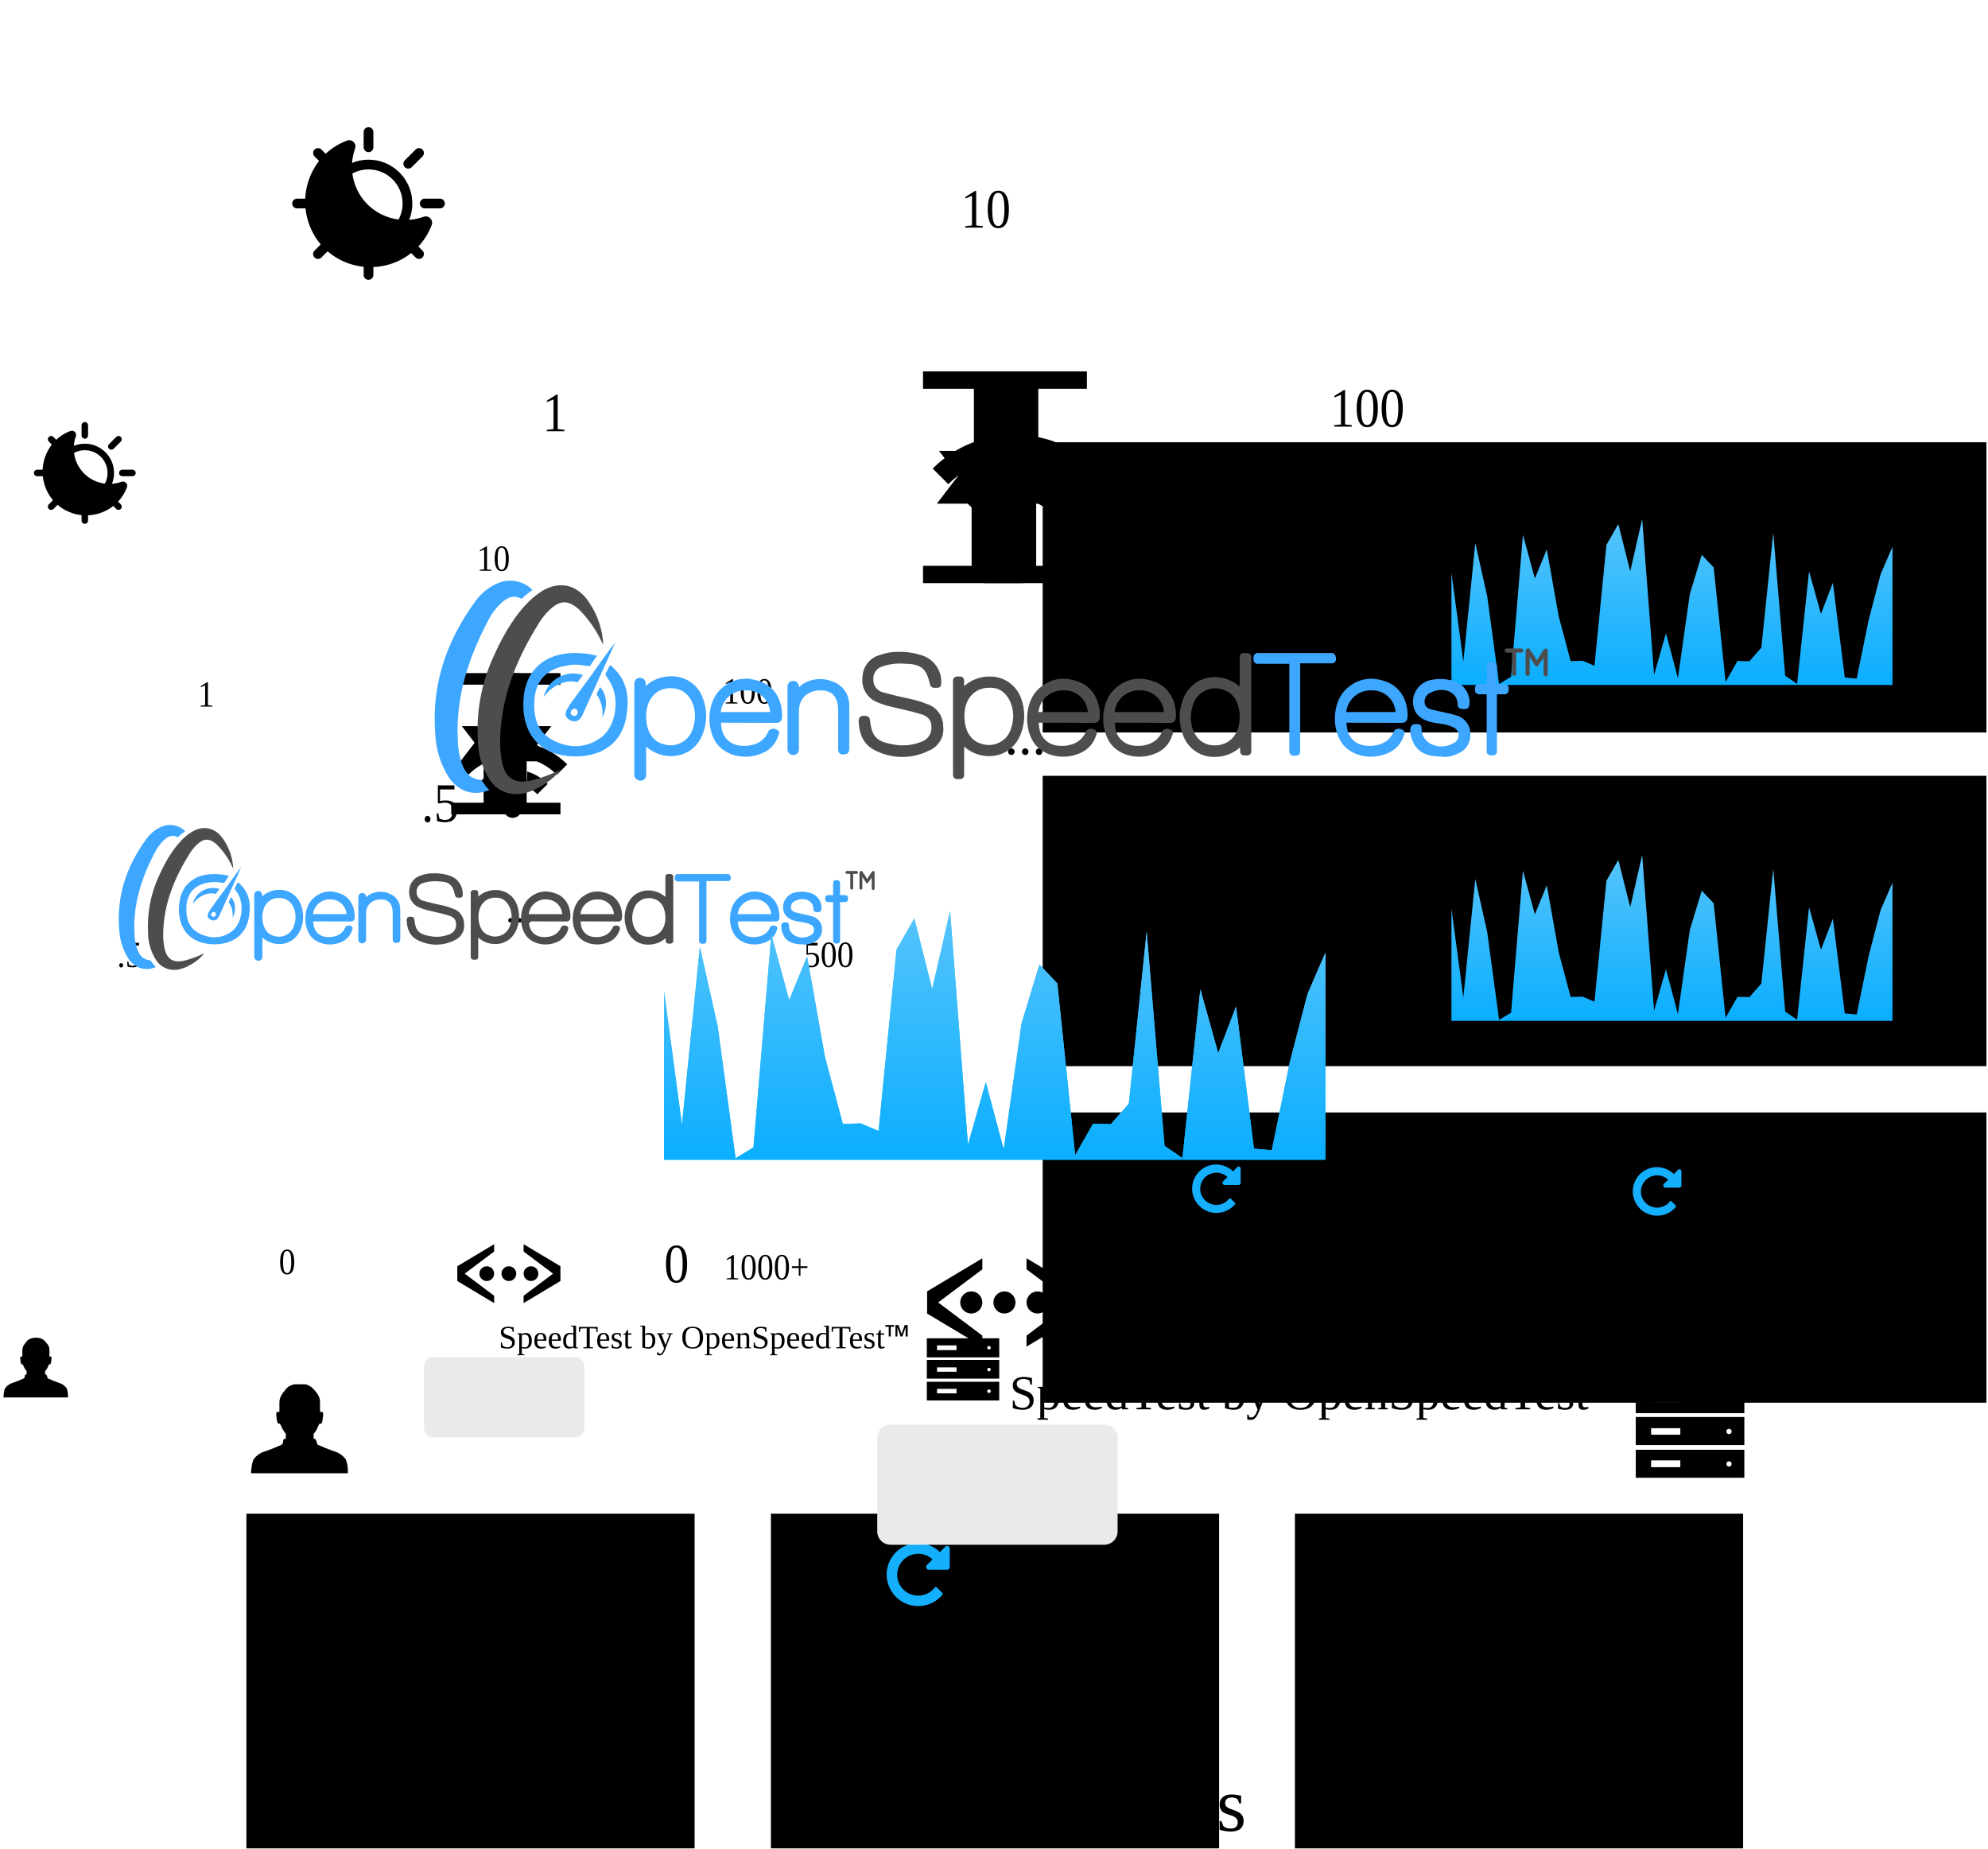
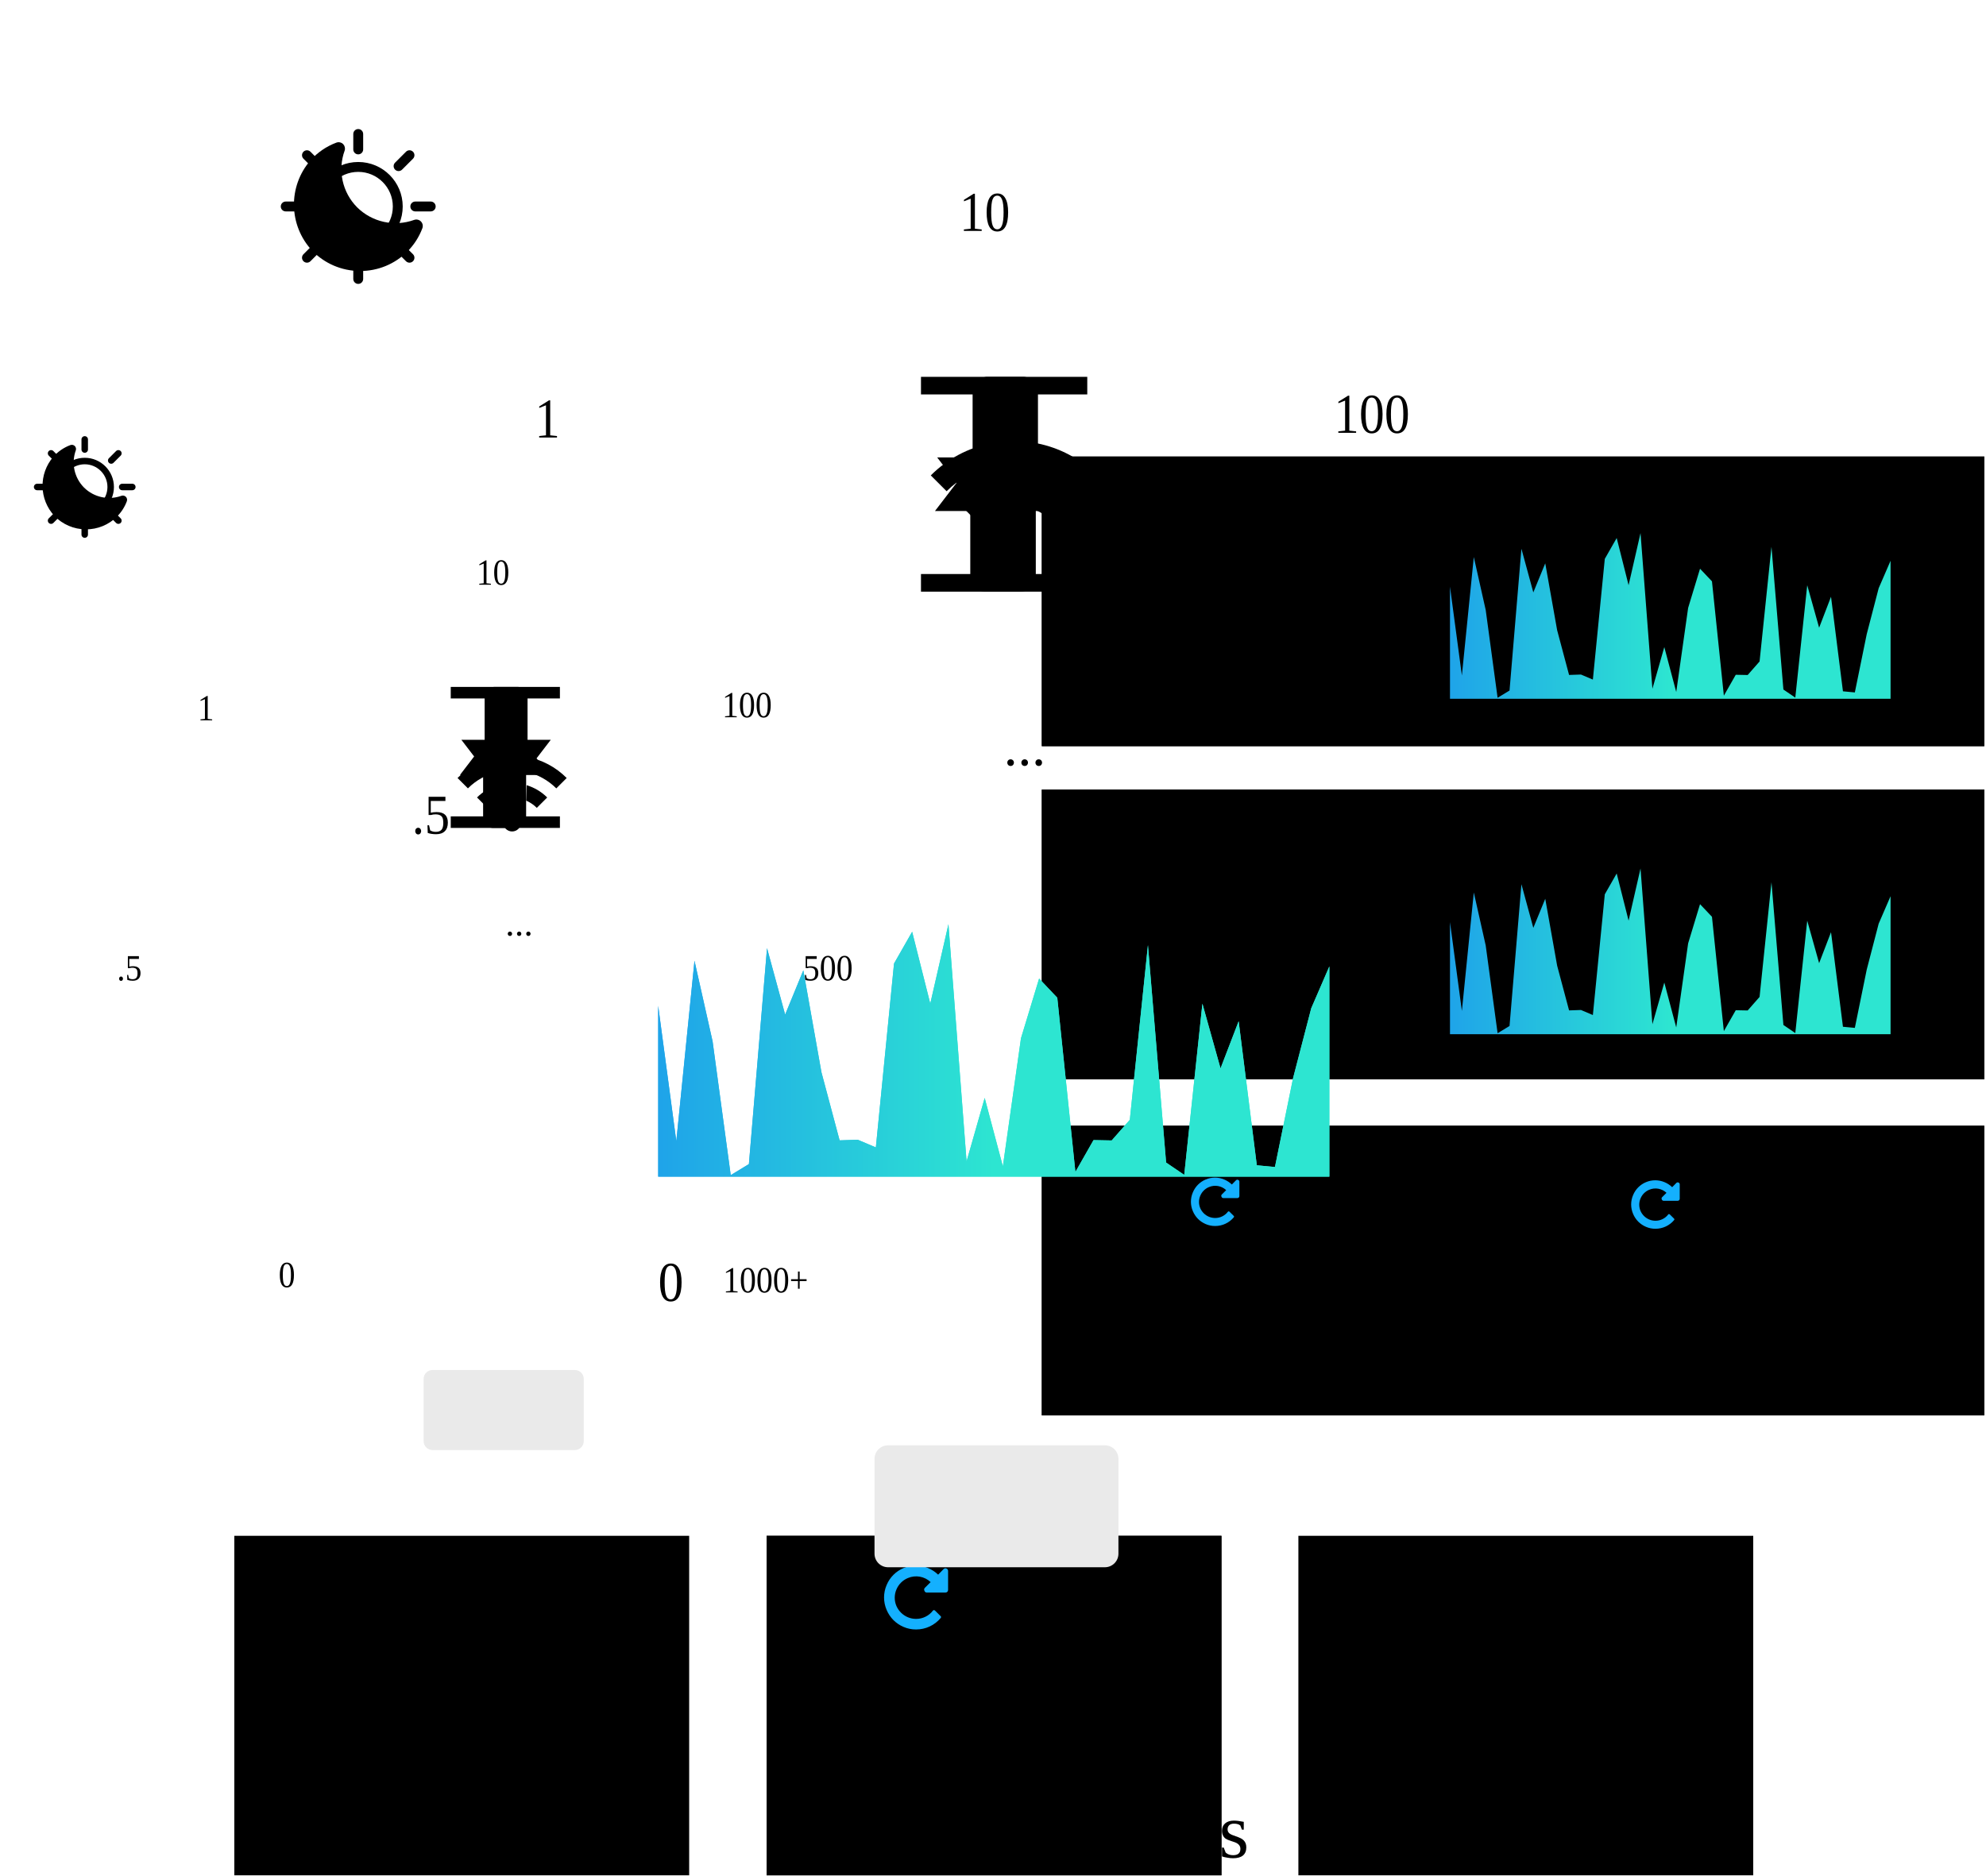
<svg xmlns="http://www.w3.org/2000/svg" xmlns:xlink="http://www.w3.org/1999/xlink" version="1.1" id="OpenSpeedtest" class="openSpeedtestApp">
-   <symbol id="logo" viewBox="0 0 262.79 50.38">
-     <a target="_blank" href="http://openspeedtest.com?ref=Self-Hosted-Intro&amp;run=5">
-       <g>
-         <path d="M39.77,15.17A27,27,0,0,0,34,6.71c-2.49-2.13-4.33-2.13-6.68,0a15.2,15.2,0,0,0-2.55,3.06c-5.4,8.59-9.17,17.68-9.31,28a22.39,22.39,0,0,0,.5,5.33C16.83,46.7,19,48,22.66,47.2a32.27,32.27,0,0,0,7-2.56c-1.78,2.63-6.47,5.4-9.38,5.68a7.44,7.44,0,0,1-7.46-3.62,17.59,17.59,0,0,1-2.62-9.16A41.31,41.31,0,0,1,13.42,19C15.55,14.1,18,9.41,21.66,5.51a18.35,18.35,0,0,1,3.91-3.2C29.33.18,33,.82,35.72,4.09a19.33,19.33,0,0,1,4,9.94Z" style="fill: #4d4d4d" />
-         <path d="M12.93,49.4C9.16,51,5.47,49.76,3.2,46.2A20.53,20.53,0,0,1,.21,37C-.92,25.11,2.56,14.6,9.45,5.08A12.69,12.69,0,0,1,15.06.53a7.51,7.51,0,0,1,7.31,1,5.17,5.17,0,0,1,.71.71A14.47,14.47,0,0,0,20.53,4.3c-2.21-1.28-3.84.14-4.76.92a14.34,14.34,0,0,0-3,3.91C8,18.08,4.9,27.52,5.47,37.89a17.58,17.58,0,0,0,1,5.4c.71,1.85,1.71,3.48,4.48,3.77C11.15,47.06,12,48.69,12.93,49.4Z" style="fill: #3da6ff" />
-         <path d="M109.31,16.8a16.31,16.31,0,0,1,6,.92A6.55,6.55,0,0,1,119.61,24c0,.78-.15,1.28-1,1.28s-1.42.14-1.7-.92c-.86-3.77-2.13-4.69-6-4.76a12.92,12.92,0,0,0-5,.57,3,3,0,0,0-2.34,3.19A3,3,0,0,0,106,26.39c2.48.71,4.9,1.21,7.39,1.77a22,22,0,0,1,2.77.93,5.47,5.47,0,0,1,3.9,5.25,5.44,5.44,0,0,1-3.34,5.76,14,14,0,0,1-12.35.14c-3-1.28-4.12-3.84-4.27-7,0-.93.36-1.35,1.28-1.35s1.35.28,1.42,1.21c.43,3.76,1.64,4.9,5.4,5.54a11.78,11.78,0,0,0,6.61-.57,3.45,3.45,0,0,0,2.48-3.48c0-1.64-.78-2.63-2.63-3.13-2.34-.71-4.83-1.21-7.17-1.77a22.21,22.21,0,0,1-3-1,5.61,5.61,0,0,1-3.48-6,5.55,5.55,0,0,1,4.26-5.19A11.35,11.35,0,0,1,109.31,16.8Z" style="fill: #4d4d4d" />
-         <path d="M237.65,41.52c-3.84,0-6-1.35-6.89-4.05a5.87,5.87,0,0,1-.43-2.2c0-.86.36-1.42,1.28-1.42S233,33.92,233,35c0,3.55,4.41,5.26,7.53,3.34a2,2,0,0,0,1.21-1.92,2,2,0,0,0-1.35-1.84c-1.49-.79-3.2-.79-4.9-1.14-3.2-.71-4.76-2.56-4.48-5.61a5.37,5.37,0,0,1,4.69-4.48,10.83,10.83,0,0,1,4.76.29,5.24,5.24,0,0,1,3.84,5.54c-.08.78-.43,1.13-1.14,1.13s-1.63-.07-1.63-.92c.07-3.34-3.56-4.4-6.33-3a2.31,2.31,0,0,0-1.49,2.34c.07,1.14.93,1.49,1.78,1.71,1.85.49,3.83.78,5.68,1.35a4.49,4.49,0,0,1,3.34,4.54,4.62,4.62,0,0,1-3.13,4.55A6,6,0,0,1,237.65,41.52Z" style="fill: #3da6ff" />
-         <path d="M35,22.27,33.74,24c-2.35-.78-5.83.43-8,3.48A7.15,7.15,0,0,1,35,22.27Z" style="fill: #3da6ff" />
-         <path d="M39.56,32.35a7.75,7.75,0,0,0-1.35-5.54l.85-1.7C40.7,26.89,40.91,29.73,39.56,32.35Z" style="fill: #3da6ff" />
-         <path d="M262.79,17.65h0V16.8c0-.36,0-.71-.35-.78s-.57.28-.78.5c-.43.71-.93,1.42-1.42,2.27-.57-.85-1-1.64-1.5-2.27-.14-.29-.35-.71-.78-.5s-.42.42-.42.78V22a.53.53,0,0,0,.49.5h0a.53.53,0,0,0,.5-.5v-4l1.35,2.13c.14.14.43.28.57,0l1.35-1.85v3.84a.53.53,0,0,0,.5.49h0a.53.53,0,0,0,.49-.49V17.72h0Z" style="fill: #4d4d4d" />
-         <path d="M256.54,16h-3.41a.53.53,0,0,0-.49.49h0a.53.53,0,0,0,.49.5h1.21v5a.54.54,0,0,0,.5.5h0a.54.54,0,0,0,.5-.5v-5h1.2a.53.53,0,0,0,.5-.5h0A.59.59,0,0,0,256.54,16Z" style="fill: #4d4d4d" />
-         <path d="M252.64,24.4h-1.85V20.14a1,1,0,0,0-.92-.93h-.57a1,1,0,0,0-.93.93V24.4h-1.84a.94.94,0,0,0-.92.92v.57a.93.93,0,0,0,.92.92h1.84v13.5a.94.94,0,0,0,.93.92h.57a.94.94,0,0,0,.92-.92V26.81h1.85a.94.94,0,0,0,.92-.92v-.57A.94.94,0,0,0,252.64,24.4Z" style="fill: #3da6ff" />
-         <path d="M212.72,18a1,1,0,0,0-.92-.93H194.25a1,1,0,0,0-.92.93v.71a.94.94,0,0,0,.92.92h7.53V40.38a.94.94,0,0,0,.93.92h.71a.94.94,0,0,0,.92-.92V19.5h7.53a.94.94,0,0,0,.92-.92V18Z" style="fill: #3da6ff" />
-         <path d="M190.06,39.31v0Z" style="fill: #7c7c7c" />
-         <path d="M190.06,18v7c-4.4-3.84-11.43-2.77-13.49,3.34a11.48,11.48,0,0,0,.07,8,7.72,7.72,0,0,0,7.53,5.26,8.84,8.84,0,0,0,6-2.27h0v1a.94.94,0,0,0,.93.92h.78a.93.93,0,0,0,.92-.92V18a.94.94,0,0,0-.92-.93h-.78A.92.92,0,0,0,190.06,18Zm-6.82,20.81a4.79,4.79,0,0,1-1.13-.29c-3.06-1.2-4.41-5.39-3.06-9.23a5.49,5.49,0,0,1,7.11-3.55c2.48.71,3.9,3.12,3.9,6.53C190.06,36.62,187.22,39.31,183.24,38.82Z" style="fill: #4d4d4d" />
-         <path d="M48.58,47.2h0a1.31,1.31,0,0,0,1.35-1.35V39.17c4.4,3.84,11.43,2.77,13.49-3.34a11.48,11.48,0,0,0-.07-8,7.7,7.7,0,0,0-7.52-5.26,8.83,8.83,0,0,0-6,2.28h0v-.57a1.31,1.31,0,0,0-1.35-1.35h0a1.31,1.31,0,0,0-1.35,1.35V45.78A1.42,1.42,0,0,0,48.58,47.2Zm8.17-21.74a6,6,0,0,1,1.13.29c3.06,1.21,4.41,5.4,3.06,9.23a5.47,5.47,0,0,1-7.1,3.55c-2.49-.71-3.91-3.12-3.91-6.53C49.93,27.67,52.7,24.83,56.75,25.46Z" style="fill: #3da6ff" />
-         <path d="M228.06,33.56c1.21.07,1.64-.5,1.64-1.63.07-3.55-1.64-6.61-4.55-7.89-3.41-1.42-6.68-1.27-9.66,1.28-3.34,2.77-3.91,9-1.42,12.86,2.13,3.19,7,4.33,11.08,2.48a6.57,6.57,0,0,0,3.62-4c.29-.57.36-1.28-.35-1.5a1.51,1.51,0,0,0-1.78.15c-.28.28-.35.71-.57,1-1.13,2.06-3.83,3.05-6.74,2.56a4.77,4.77,0,0,1-3.91-4,10.21,10.21,0,0,1-.14-1.35ZM215.21,31a5.92,5.92,0,0,1,.92-2.55h0a5.81,5.81,0,0,1,5.26-2.56A5.46,5.46,0,0,1,226.85,31Z" style="fill: #3da6ff" />
-         <path d="M173.37,33.56c1.21.07,1.64-.5,1.64-1.63.07-3.55-1.64-6.61-4.55-7.89-3.41-1.42-6.68-1.27-9.66,1.28-3.34,2.77-3.91,9-1.42,12.86,2.13,3.19,7,4.33,11.08,2.48a6.57,6.57,0,0,0,3.62-4c.29-.57.36-1.28-.35-1.5a1.51,1.51,0,0,0-1.78.15c-.28.28-.35.71-.57,1-1.13,2.06-3.83,3.05-6.74,2.56a4.77,4.77,0,0,1-3.91-4,10.21,10.21,0,0,1-.14-1.35ZM160.52,31a5.92,5.92,0,0,1,.92-2.55h0a5.81,5.81,0,0,1,5.26-2.56A5.46,5.46,0,0,1,172.16,31Z" style="fill: #4d4d4d" />
-         <path d="M155.4,33.56c1.21.07,1.64-.5,1.64-1.63.07-3.55-1.64-6.61-4.55-7.89-3.41-1.42-6.68-1.27-9.66,1.28-3.34,2.77-3.91,9-1.42,12.86,2.13,3.19,7,4.33,11.08,2.48a6.57,6.57,0,0,0,3.62-4c.29-.57.36-1.28-.35-1.5a1.51,1.51,0,0,0-1.78.15c-.28.28-.35.71-.57,1-1.13,2.06-3.83,3.05-6.74,2.56a4.77,4.77,0,0,1-3.91-4,10.21,10.21,0,0,1-.14-1.35ZM142.55,31a5.92,5.92,0,0,1,.92-2.55h0a5.81,5.81,0,0,1,5.26-2.56A5.49,5.49,0,0,1,154.2,31Z" style="fill: #4d4d4d" />
-         <path d="M80.4,33.56c1.21.07,1.63-.5,1.63-1.63.07-3.55-1.63-6.61-4.54-7.89-3.41-1.42-6.68-1.27-9.66,1.28-3.34,2.77-3.91,9-1.42,12.86,2.13,3.19,7,4.33,11.08,2.48a6.6,6.6,0,0,0,3.62-4c.28-.57.36-1.28-.36-1.5a1.49,1.49,0,0,0-1.77.15c-.28.28-.36.71-.57,1-1.14,2.06-3.83,3.05-6.75,2.56a4.75,4.75,0,0,1-3.9-4,10.21,10.21,0,0,1-.14-1.35ZM67.54,31a5.88,5.88,0,0,1,.93-2.55h0a5.8,5.8,0,0,1,5.25-2.56A5.46,5.46,0,0,1,79.19,31Z" style="fill: #3da6ff" />
-         <path d="M97.87,29.51A5.77,5.77,0,0,0,94,23.83a7.7,7.7,0,0,0-7,.5,8.08,8.08,0,0,0-1,.85V25a1.35,1.35,0,1,0-2.7,0V39.81a1.35,1.35,0,0,0,2.7,0V30.65c.07-3,2.2-4.83,5.26-4.76,2.7.07,4,1.63,4,4.76v8.88c0,.92.15,1.49,1.28,1.49s1.35-.71,1.35-1.49C97.87,36.26,97.94,32.92,97.87,29.51Z" style="fill: #3da6ff" />
-         <path d="M86,32.07v0Z" style="fill: #3da6ff" />
-         <path d="M45.38,31.22c-1,8.66-8.16,10.86-14.13,10.15C23.65,40.52,20.38,34.7,21,27.74c.57-7.6,6.32-11.3,13.92-10.59a10.89,10.89,0,0,1,1.5.15c.78.14,1.91.42,1.91.42l-1.2,1.71-.43.71-1.21-.07A9.87,9.87,0,0,0,31.39,20c-5.11.78-7.81,3.76-7.88,9-.07,3.76,1,7,4.69,8.8s7.6,1.78,11.08-.78,4.54-9.09,2.13-13.14l-1.14-1.77,1.14-2.21C45.17,22.91,46,26.89,45.38,31.22Z" style="fill: #3da6ff" />
-         <path d="M41.34,16.23h0c-3.13,4.41-6.25,8.74-9.52,13.14l-.14.29c-.07.07-.07.14-.15.28-.92,1.28-.85,2.2.29,2.91s2.34.36,3-1c2.28-5,4.55-10.09,6.89-15.2l.93-2.06ZM33.67,31.57a1,1,0,0,1-.72.36.83.83,0,0,1-.85-.85,1,1,0,0,1,.85-.86.81.81,0,0,1,.72.36A1.22,1.22,0,0,1,33.67,31.57Z" style="fill: #3da6ff" />
-         <path d="M136.08,34.91a5.46,5.46,0,0,1-7.1,3.55c-2.48-.71-3.91-3.12-3.91-6.53,0-4.41,2.77-7.1,6.89-6.61a4.75,4.75,0,0,1,1.14.29C136,26.89,137.43,31.15,136.08,34.91Zm2.42-7A7.72,7.72,0,0,0,131,22.62a8.85,8.85,0,0,0-6,2.28V23.55a.94.94,0,0,0-.92-.93h-.78a.94.94,0,0,0-.92.93V45.92a.93.93,0,0,0,.92.92h.78a.93.93,0,0,0,.92-.92V39.17c4.41,3.84,11.44,2.77,13.5-3.34A11.79,11.79,0,0,0,138.5,27.88Z" style="fill: #4d4d4d" />
-       </g>
-       <rect fill="transparent" x="0" y="0" width="265" height="60" />
-     </a>
-   </symbol>
+   <symbol id="logo" viewBox="0 0 295.93 270.18">
+ 	</symbol>
  <symbol id="mainGaugebg" viewBox="0 0 295.93 270.18">
    <path fill="none" d="M64.32,256.41a137,137,0,1,1,192.09-24.8l-.07.09a134.45,134.45,0,0,1-24.71,24.71" />
  </symbol>
  <symbol id="mainGaugeBlue" viewBox="0 0 295.93 270.18">
    <path fill="none" d="M64.32,256.41a137,137,0,1,1,192.09-24.8l-.07.09a134.45,134.45,0,0,1-24.71,24.71" />
  </symbol>
  <symbol id="mainGaugeWhite" viewBox="0 0 295.93 270.18">
    <path fill="none" d="M64.32,256.41a137,137,0,1,1,192.09-24.8l-.07.09a134.45,134.45,0,0,1-24.71,24.71" />
  </symbol>
  <symbol id="oDoMeter" viewBox="0 0 295.93 270.18">
    <text transform="translate(76.34 264.28) scale(0.9 1)">0</text>
    <text transform="translate(23.81 164.6) scale(0.9 1)">.5</text>
    <text transform="translate(50.01 80.11) scale(0.9 1)">1</text>
    <text transform="translate(140.58 36.04) scale(0.9 1)">10</text>
    <text transform="translate(220.43 79.11) scale(0.9 1)">100</text>
    <text transform="translate(246.71 164.6) scale(0.9 1)">500</text>
    <text id="oDoTopSpeed" class="oDoTop-Speed" transform="translate(220.71 265.99) scale(0.9 1)">1000+</text>
    <text id="oDoLiveSpeed" class="oDoLive-Speed" transform="translate(150 150) scale(1 1)">...</text>
    <text id="oDoLiveStatus" class="oDoLive-Status" transform="translate(151 170) scale(1 1)" />
  </symbol>
  <symbol id="progressBar" viewBox="0 0 293.53 18.38">
    <defs>
-       <symbol id="personLeft" class="uiBg" viewBox="0 0 33.46 30.9">
-         <path d="M32.7,4.8a7.81,7.81,0,0,1-4.1,2.8,61.42,61.42,0,0,0-5.7,2.3s-.1.3-.4,1.3-.9.6-.9.6v1.8a6.15,6.15,0,0,1,1.2,1.8,14.72,14.72,0,0,0,.8,1.7h.5c.5,0,.7,1.9.8,3.2s-1.1.8-1.1.8v3.2c0,1.9-.5,2.8-2.3,4.8s-4.7,1.8-4.7,1.8-3.1.1-4.7-1.8-2.3-3-2.3-4.8V21.1s-1.2.5-1.1-.8.3-3.2.8-3.2H10s.3-.6.8-1.7A9.62,9.62,0,0,1,12,13.6V11.8s-.8.4-.9-.6a2.26,2.26,0,0,0-.4-1.3A61.42,61.42,0,0,0,5,7.6,7.41,7.41,0,0,1,.9,4.8C.2,3.6,0,0,0,0H33.4A11.7,11.7,0,0,1,32.7,4.8Z" />
-       </symbol>
      <symbol id="progressElement" class="uiBg" viewBox="0 0 409.31 10.48">
        <line id="progressbg" class="progressbg" x1="5" y1="5" x2="405" y2="5" />
-       </symbol>
-       <symbol id="doc" class="uiBg" viewBox="0 0 36.8 31.6">
-         <path d="M0,31.6V21.9H36.8v9.7Zm15.1-6H5.2V28h9.9Zm16.5.3a.9.9,0,1,0,.9.9A.9.9,0,0,0,31.6,25.9Z" />
-         <path d="M0,20.6V11.1H36.8v9.5Zm15.1-6H5.2v2.2h9.9Zm16.5.2a.9.9,0,1,0,.9.9A.9.9,0,0,0,31.6,14.8Z" />
-         <path d="M0,9.5V0H36.8V9.5ZM15.1,3.6H5.2V5.9h9.9Zm16.5.2a.9.9,0,1,0,.9.9A.9.9,0,0,0,31.6,3.8Z" />
      </symbol>
    </defs>
    <g id="Progress">
      <g>
        <use width="33.46" height="30.9" transform="matrix(0.57, 0, 0, -0.57, 0, 17.49)" xlink:href="#personLeft" />
        <use width="409.31" height="10.48" transform="matrix(0.57, 0, 0, -0.57, 28.35, 13.39)" xlink:href="#progressElement" />
        <use width="36.8" height="31.6" transform="matrix(0.58, 0, 0, -0.58, 272.2, 18.38)" xlink:href="#doc" />
      </g>
    </g>
  </symbol>
  <symbol id="upSymbol" viewBox="0 0 32.21 41.62">
    <g>
      <path d="M2.71,26H9.55V38.55a2.93,2.93,0,0,0,2.78,3.07h7.13a2.94,2.94,0,0,0,2.78-3.07V26h6.84L15.89,8.8Z" />
      <rect width="32.21" height="3.41" />
    </g>
  </symbol>
  <symbol id="downSymbol" viewBox="0 0 32.21 41.62">
    <g>
      <path d="M29.51,15.62H22.66V3.08A2.94,2.94,0,0,0,19.88,0H12.76A2.94,2.94,0,0,0,10,3.08V15.62H3.14l13.18,17.2Z" />
      <rect y="38.21" width="32.21" height="3.41" />
    </g>
  </symbol>
  <symbol id="resultCard" viewBox="0 0 278.13 85.49">
    <g>
      <rect width="278.13" height="85.49" />
    </g>
  </symbol>
  <symbol id="resultCardMob" viewBox="0 0 88.1 65.79">
    <g>
      <rect width="88.1" height="65.79" />
    </g>
  </symbol>
  <symbol id="downloadRc1" viewBox="0 0 66.93 13.85">
    <g>
-       <text transform="translate(0 10.52)" class="rtext">DOWNLOAD</text>
+       <text transform="translate(0 10.52)" class="rtext">DESCARGA</text>
    </g>
  </symbol>
  <symbol id="uploadRc2" viewBox="0 0 46.73 13.85">
    <g>
-       <text transform="translate(0 10.52)" class="rtext">UPLOAD</text>
+       <text transform="translate(0 10.52)" class="rtext">SUBIDA</text>
    </g>
  </symbol>
  <symbol id="pingSymbol" viewBox="0 0 14.28 14.28">
    <g>
      <path d="M13.92.64a.55.55,0,0,0-.65.13L12.06,2A7.21,7.21,0,0,0,9.79.52a7,7,0,0,0-5.42,0,7,7,0,0,0-3.8,3.8,7,7,0,0,0,0,5.54,7.23,7.23,0,0,0,1.52,2.28,7.25,7.25,0,0,0,2.28,1.53,6.89,6.89,0,0,0,2.77.56,7.12,7.12,0,0,0,5.5-2.57.31.31,0,0,0,.07-.21.23.23,0,0,0-.09-.19L11.35,10a.36.36,0,0,0-.24-.09.27.27,0,0,0-.21.11,4.61,4.61,0,0,1-1.67,1.37,4.68,4.68,0,0,1-2.09.48,4.75,4.75,0,0,1-3.36-1.39A4.84,4.84,0,0,1,2.76,9a4.68,4.68,0,0,1-.38-1.85A4.63,4.63,0,0,1,2.76,5.3,4.74,4.74,0,0,1,5.3,2.76a4.72,4.72,0,0,1,5.09.9L9.1,4.94A.54.54,0,0,0,9,5.58.56.56,0,0,0,9.52,6h4.17a.61.61,0,0,0,.42-.17.57.57,0,0,0,.17-.42V1.19a.56.56,0,0,0-.36-.55Z" style="fill: #14b0fe" />
    </g>
  </symbol>
  <symbol id="pingRc3" viewBox="0 0 28.43 13.85">
    <g>
      <text transform="translate(0 10.52)" class="rtext">PING</text>
    </g>
  </symbol>
  <symbol id="jitterRc3" viewBox="0 0 39.95 13.85">
    <text class="rtext" transform="translate(0 9.64)">JITTER</text>
  </symbol>
  <symbol id="downResultC1" viewBox="0 0 53.35 39.8">
    <text id="downResult" transform="translate(0 20.07)" class="rtextnum">---</text>
    <text x="0" y="35" class="rtextmbms">Mbps</text>
  </symbol>
  <symbol id="upResultC2" viewBox="0 0 53.35 39.8">
    <text id="upRestxt" transform="translate(0 20.07)" class="rtextnum">---</text>
    <text x="0" y="36.09" class="rtextmbms">Mbps</text>
  </symbol>
  <symbol id="pingResultC3" viewBox="0 0 40.01 39.79">
    <text transform="translate(0 20.07)" id="pingResult" class="rtextnum">--</text>
    <text x="0" y="35" class="rtextmbms">ms</text>
  </symbol>
  <symbol id="jitterResultC3" viewBox="0 0 21.99 39.79">
    <text id="jitterDesk" transform="translate(2.33 20.07)" class="rtextnum">--</text>
    <text x="2" y="35" xml:space="preserve" class="rtextmbms">ms</text>
  </symbol>
  <symbol style="fill: url(#gradient)" id="graphc1" viewBox="0 0 200 100">
    <polygon points="0,50 0.00,16.91 3.51,43.13 7.03,8.17 10.54,23.80 14.05,49.71 17.57,47.57 21.08,5.73 24.59,18.61 28.11,10.03 31.62,29.77 35.14,42.97 38.65,42.85 42.16,44.34 45.68,8.71 49.19,2.56 52.70,16.48 56.22,1.10 59.73,47.04 63.24,34.75 66.76,48.00 70.27,23.19 73.78,11.62 77.30,15.34 80.81,49.09 84.32,42.92 87.84,42.99 91.35,38.99 94.86,5.15 98.38,47.27 101.89,49.66 105.41,16.49 108.92,29.03 112.43,19.89 115.95,47.80 119.46,48.13 122.97,30.92 126.49,17.38 130.00,9.27 130,50" class="line" />
  </symbol>
  <symbol style="fill: url(#gradient)" id="graphc2" viewBox="0 0 200 100">
    <polygon points="0,50 0.00,16.91 3.51,43.13 7.03,8.17 10.54,23.80 14.05,49.71 17.57,47.57 21.08,5.73 24.59,18.61 28.11,10.03 31.62,29.77 35.14,42.97 38.65,42.85 42.16,44.34 45.68,8.71 49.19,2.56 52.70,16.48 56.22,1.10 59.73,47.04 63.24,34.75 66.76,48.00 70.27,23.19 73.78,11.62 77.30,15.34 80.81,49.09 84.32,42.92 87.84,42.99 91.35,38.99 94.86,5.15 98.38,47.27 101.89,49.66 105.41,16.49 108.92,29.03 112.43,19.89 115.95,47.80 119.46,48.13 122.97,30.92 126.49,17.38 130.00,9.27 130,50" class="line2" />
  </symbol>
  <symbol id="jitterMob" viewBox="0 0 58.1 35.77">
    <text id="pingMobres" transform="translate(11.07 18.05)" class="rtextnum">--</text>
    <text x="-8" y="33.46" class="rtextmbms">Jitter</text>
    <text id="JitterResultMon" x="17" y="33.46" class="jitter-Mob">--</text>
    <text id="JitterResultms" x="36" y="33.46" class="rtextmbms">ms</text>
  </symbol>
-   <symbol id="settings" viewBox="0 0 100 125">
+   <symbol id="settings" viewBox="0 0 0 0">
    <rect fill="transparent" x="0" y="25" width="100" height="50" />
    <path d="M36.43,29.64,9.29,50,36.43,70.36v6.78L2.5,56.79V43.21L36.43,22.86Z" />
    <path d="M63.57,70.36,90.71,50,63.57,29.64V22.86L97.5,43.21V56.79L63.57,77.14Z" />
    <circle cx="29.64" cy="50" r="6.79" />
    <circle cx="50" cy="50" r="6.79" />
    <circle cx="70.36" cy="50" r="6.79" />
  </symbol>
  <symbol id="playButton" style="fill: #eaeaea" viewBox="0 0 191.255 191.255">
    <rect width="180" height="90" rx="10" ry="10" class="startButton" />
-     <text class="buttonTxt" x="90" y="60">Start</text>
+     <text class="buttonTxt" x="90" y="60">Iniciar</text>
  </symbol>
  <symbol id="introProgress" viewBox="0 0 409.31 10.48">
    <line x1="5" y1="5" x2="405" y2="5" />
  </symbol>
  <symbol id="ConnectError" viewBox="0 0 489.6 489.6">
    <a target="_blank" href="https://openspeedtest.com/FAQ.php?ref=NetworkError">
      <g>
        <g>
          <path d="M179.6,235.6c-33.7,10.3-65.5,28.5-92.2,55.1l46.6,46.6c13.9-13.9,30.1-24.8,47.6-32.5L179.6,235.6z" />
          <path d="M175.8,109C111.3,122,49.9,153.4,0,203.3l46.6,46.6c37.5-37.5,83.1-61.9,131.2-73.7L175.8,109z" />
          <path d="M313.8,109l-2,67.3c48.1,11.8,93.7,36.2,131.2,73.7l46.6-46.6C439.8,153.4,378.3,122,313.8,109z" />
          <path d="M307.9,304.8c17.5,7.7,33.7,18.6,47.7,32.6l46.6-46.6c-26.6-26.6-58.5-44.9-92.2-55.2L307.9,304.8z" />
        </g>
        <circle cx="244.8" cy="403.2" r="40" />
        <g>
          <path d="M260.6,330.4h-31.7c-8.3,0-15.1-6.6-15.3-14.9L206,62.2c-0.3-8.6,6.7-15.8,15.3-15.8h47c8.6,0,15.6,7.1,15.3,15.8                  l-7.7,253.3C275.7,323.8,268.9,330.4,260.6,330.4z" />
        </g>
      </g>
    </a>
  </symbol>
  <symbol class="Your-IP" viewBox="0 0 300 299.12">
-     <text id="YourIP" transform="translate(140 228) scale(.8 .8)">SpeedTest by OpenSpeedTest™️</text>
+     <text id="YourIP" transform="translate(140 228) scale(.8 .8)" />
  </symbol>
  <symbol id="light" viewBox="0 0 512 512">
    <g>
      <path d="M256,108.936c-81.091,0-147.064,65.973-147.064,147.064S174.909,403.064,256,403.064S403.064,337.091,403.064,256         S337.091,108.936,256,108.936z M256,370.383c-63.071,0-114.383-51.312-114.383-114.383c0-63.071,51.312-114.383,114.383-114.383         c63.071,0,114.383,51.312,114.383,114.383C370.383,319.071,319.071,370.383,256,370.383z" />
      <path d="M256,83.708c9.024,0,16.34-7.316,16.34-16.34V16.34C272.34,7.316,265.024,0,256,0c-9.024,0-16.34,7.316-16.34,16.34         v51.027C239.66,76.391,246.976,83.708,256,83.708z" />
      <path d="M256,428.292c-9.024,0-16.34,7.316-16.34,16.34v51.027c0,9.024,7.316,16.34,16.34,16.34c9.024,0,16.34-7.316,16.34-16.34         v-51.027C272.34,435.609,265.024,428.292,256,428.292z" />
      <path d="M111.062,134.171c6.38,6.381,16.727,6.381,23.109,0c6.381-6.38,6.381-16.727,0-23.109L98.089,74.981         c-6.38-6.381-16.727-6.381-23.109,0c-6.381,6.38-6.381,16.727,0,23.109L111.062,134.171z" />
      <path d="M400.938,377.829c-6.38-6.381-16.727-6.38-23.109,0c-6.381,6.38-6.381,16.727,0,23.109l36.081,36.082         c6.38,6.382,16.727,6.382,23.109,0c6.382-6.38,6.382-16.727,0-23.109L400.938,377.829z" />
      <path d="M83.708,256c0-9.024-7.316-16.34-16.34-16.34H16.34C7.316,239.66,0,246.976,0,256c0,9.024,7.316,16.34,16.34,16.34         h51.027C76.391,272.34,83.708,265.024,83.708,256z" />
      <path d="M495.66,239.66h-51.027c-9.024,0-16.34,7.316-16.34,16.34c0,9.024,7.316,16.34,16.34,16.34h51.027         c9.024,0,16.34-7.316,16.34-16.34C512,246.976,504.684,239.66,495.66,239.66z" />
      <path d="M111.062,377.829l-36.081,36.082c-6.381,6.382-6.381,16.727,0,23.109c6.38,6.382,16.727,6.383,23.109,0l36.081-36.082         c6.381-6.381,6.381-16.727,0-23.109C127.79,371.447,117.443,371.447,111.062,377.829z" />
      <path d="M400.938,134.171l36.081-36.082c6.382-6.381,6.382-16.727,0-23.109c-6.38-6.381-16.727-6.381-23.109,0l-36.081,36.082         c-6.381,6.381-6.381,16.727,0,23.109C384.21,140.552,394.557,140.553,400.938,134.171z" />
    </g>
    <rect fill="none" width="512" cursor="pointer" pointer-events="visible" height="512" />
  </symbol>
  <symbol id="dark" viewBox="0 0 1024 1024">
    <path d="M524.8 938.667h-4.267a439.893 439.893 0 0 1-313.173-134.4 446.293 446.293 0 0 1-11.093-597.333 432.213 432.213 0 0 1 170.667-116.907 42.667 42.667 0 0 1 45.227 9.387 42.667 42.667 0 0 1 10.24 42.667 358.4 358.4 0 0 0 82.773 375.893 361.387 361.387 0 0 0 376.747 82.773 42.667 42.667 0 0 1 54.187 55.04A433.493 433.493 0 0 1 836.267 810.667a438.613 438.613 0 0 1-311.467 128z" />
  </symbol>
  <a id="resultsData">
    <svg class="Desktop" viewBox="0 0 586 346">
      <g id="UI-Desk">
        <use id="mainGaugebg-Desk" class="main-Gaugebg" xlink:href="#mainGaugebg" x="10.28" y="36.11" width="273.94" height="245.39" />
        <use id="mainGaugeBlue-Desk" class="main-GaugeBlue" xlink:href="#mainGaugeBlue" x="10.28" y="36.11" width="273.94" height="245.39" />
        <use id="mainGaugeWhite-Desk" class="main-GaugeWhite" xlink:href="#mainGaugeWhite" x="10.28" y="36.11" width="273.94" height="245.39" />
        <use xlink:href="#resultCard" class="Cards" x="307.4" y="31" width="278.1" height="85.5">
						</use>
        <use xlink:href="#resultCard" class="Cards" x="307.4" y="129.3" width="278.1" height="85.5">
						</use>
        <use xlink:href="#resultCard" class="Cards" x="307.4" y="228.5" width="278.1" height="85.5">
						</use>
        <use id="downSymbolDesk" xlink:href="#downSymbol" class="Desktop" x="133" y="99" width="32.21" height="41.62" />
        <use id="upSymbolDesk" xlink:href="#upSymbol" class="Desktop" x="133" y="99" width="32.21" height="41.62" />
        <use id="ConnectErrorDesk" xlink:href="#ConnectError" class="ConnectError" x="135" y="107.8" width="32.21" height="41.62" />
        <use class="oDo-Meter" xlink:href="#oDoMeter" x="10.28" y="36.11" width="273.94" height="245.39" />
        <use xlink:href="#progressBar" x="1" y="295" width="293.53" height="18.38" />
        <use id="progressStatus-Desk" class="intro-Progress" xlink:href="#introProgress" x="29" y="295" width="234" height="21" />
        <use xlink:href="#downloadRc1" x="335.05" y="50.28" width="67" height="16">
						</use>
        <use xlink:href="#uploadRc2" x="345.33" y="145.2" width="47" height="16">
						</use>
        <use xlink:href="#pingSymbol" x="351.4" y="243.8" width="14.3" height="14.4" />
        <use xlink:href="#pingSymbol" x="481.3" y="244.6" width="14.33" height="14.4" />
        <use xlink:href="#pingRc3" x="367.01" y="244.68" width="28" height="16">
						</use>
        <use xlink:href="#jitterRc3" x="495.61" y="246.3" width="39.95" height="13.85">
						</use>
        <use xlink:href="#upSymbol" class="Symbol" x="329" y="146.5" width="11.8" height="13.9" />
        <use xlink:href="#downSymbol" class="Symbol" x="318.7" y="51.9" width="11.8" height="13.8" />
        <use xlink:href="#graphc2" x="427.84" y="134" width="200" height="135">
						</use>
        <use xlink:href="#graphc1" x="427.84" y="35" width="200" height="135">
						</use>
        <use xlink:href="#downResultC1" x="298" y="67.21" width="200" height="45.1">
						</use>
        <use xlink:href="#upResultC2" x="298" y="162.13" width="200" height="45.1">
						</use>
        <use xlink:href="#pingResultC3" x="303.73" y="261.55" width="200" height="45.1">
						</use>
        <use xlink:href="#jitterResultC3" x="420.04" y="262.17" width="200" height="45.1">
						</use>
      </g>
      <g id="intro-Desk">
        <use id="logo-Desk" xlink:href="#logo" x="35" y="140" width="222.8" height="50.22" />
        <use id="deskStart" class="deskStart" xlink:href="#mainGaugebg" x="10.28" y="36.11" width="273.94" height="245.39" />
        <use xlink:href="#resultCard" class="Cards" x="307.4" y="31" width="278.1" height="85.5" />
        <use xlink:href="#resultCard" class="Cards" x="307.4" y="228.5" width="278.1" height="85.5" />
        <use xlink:href="#resultCard" class="Cards" x="307.4" y="129.3" width="278.1" height="85.5" />
        <use xlink:href="#downloadRc1" x="335.05" y="50.28" width="67" height="16">
						</use>
        <use xlink:href="#uploadRc2" x="345.33" y="145.2" width="47" height="16">
						</use>
        <use xlink:href="#pingSymbol" x="351.4" y="243.8" width="14.3" height="14.4" />
        <use xlink:href="#pingSymbol" x="481.3" y="244.6" width="14.33" height="14.4" />
        <use xlink:href="#pingRc3" x="367.01" y="244.68" width="28" height="16">
						</use>
        <use xlink:href="#jitterRc3" x="495.61" y="246.3" width="39.95" height="13.85">
						</use>
        <use xlink:href="#upSymbol" class="Symbol" x="329" y="146.5" width="11.8" height="13.9" />
        <use xlink:href="#downSymbol" class="Symbol" x="318.7" y="51.9" width="11.8" height="13.8" />
        <use xlink:href="#graphc2" x="427.84" y="134" width="200" height="135">
						</use>
        <use xlink:href="#graphc1" x="427.84" y="35" width="200" height="135">
						</use>
        <use xlink:href="#downResultC1" x="298" y="67.21" width="200" height="45.1">
						</use>
        <use xlink:href="#upResultC2" x="298" y="162.13" width="200" height="45.1">
						</use>
        <use xlink:href="#pingResultC3" x="303.73" y="261.55" width="200" height="45.1">
						</use>
        <use xlink:href="#jitterResultC3" x="420.04" y="262.17" width="200" height="45.1">
						</use>
        <use id="nightmode" class="darkmode" xlink:href="#dark" x="10" y="25" width="30" height="30" />
        <use id="daymode" class="darkmode" xlink:href="#light" x="10" y="25" width="30" height="30" />
        <use id="startButtonDesk" class="startButton" xlink:href="#playButton" x="125" y="300.6" width="50.2" height="50.2">
						</use>
        <use id="settingsDesk" class="Startsettings" xlink:href="#settings" x="100" y="260" width="100" height="40">
						</use>
        <use class="Desktop" id="ipDesk" xlink:href="#YourIP" x="7" y="70" />
      </g>
    </svg>
    <svg class="Mobile" viewBox="0 0 295.9 363.3">
      <g id="UI-Mob">
        <use id="mainGaugebg-Mob" class="main-Gaugebg" xlink:href="#mainGaugebg" x="11.18" y="12" width="273.94" height="245.39" />
        <use id="mainGaugeBlue-Mob" class="main-GaugeBlue" xlink:href="#mainGaugeBlue" x="11.18" y="12" width="273.94" height="245.39" />
        <use id="mainGaugeWhite-Mob" class="main-GaugeWhite" xlink:href="#mainGaugeWhite" x="11.18" y="12" width="273.94" height="245.39" />
        <use xlink:href="#resultCardMob" class="Cards" x="1" y="297.52" width="88.1" height="65.8">
						</use>
        <use xlink:href="#resultCardMob" class="Cards" x="104.1" y="297.52" width="88.1" height="65.8">
						</use>
        <use xlink:href="#resultCardMob" class="Cards" x="207.1" y="297.52" width="88.1" height="65.8">
						</use>
+         <use xlink:href="#resultCardMob" class="Cards" x="104.1" y="297.52" width="88.1" height="65.8">
+ 						</use>
        <use id="upSymbolMob" xlink:href="#upSymbol" class="Mobile" x="134" y="73" width="32.21" height="41.62" />
        <use id="downSymbolMob" xlink:href="#downSymbol" class="Mobile" x="134" y="73" width="32.21" height="41.62" />
        <use id="ConnectErrorMob" xlink:href="#ConnectError" class="ConnectError" x="135.9" y="74.02" width="32.21" height="41.62" />
        <use class="oDo-Meter" xlink:href="#oDoMeter" x="11.18" y="12" width="273.94" height="245.39" />
        <use xlink:href="#progressBar" x="1.9" y="272.08" width="293.53" height="18.38" />
        <use id="progressStatus-Mob" class="intro-Progress" xlink:href="#introProgress" x="29" y="272" width="234.5" height="21.5" />
        <use xlink:href="#downloadRc1" x="22.36" y="301.63" width="60" height="15">
						</use>
        <use xlink:href="#uploadRc2" x="237.51" y="301.64" width="42" height="15">
						</use>
        <use xlink:href="#pingRc3" x="143.88" y="301.72" width="26" height="15">
						</use>
        <use xlink:href="#upSymbol" class="Symbol" x="221.8" y="303.42" width="12.3" height="10.6" />
        <use xlink:href="#downSymbol" class="Symbol" x="7.7" y="303.42" width="10.6" height="12.4" />
        <use xlink:href="#pingSymbol" x="126.8" y="303.32" width="12.5" height="12.4" />
        <use id="graphMob1" xlink:href="#graphc1" x="83.1" y="160.45" width="200" height="135">
						</use>
        <use id="graphMob2" xlink:href="#graphc2" x="83.1" y="160.45" width="200" height="135">
						</use>
        <use xlink:href="#jitterMob" x="71.14" y="317.65" width="200" height="45.1">
						</use>
        <use xlink:href="#upResultC2" x="182" y="317.67" width="200" height="45.1">
						</use>
        <use xlink:href="#downResultC1" x="-25" y="317.64" width="200" height="45.1">
						</use>
      </g>
      <g id="intro-Mob">
        <use id="nightmode-Mob" class="darkmode" xlink:href="#dark" x="10" y="25" width="30" height="30" />
        <use id="daymode-Mob" class="darkmode" xlink:href="#light" x="10" y="25" width="30" height="30" />
        <use id="logo-Desk" xlink:href="#logo" x="38" y="110" width="218.8" height="50.22" />
        <use id="deskStartMob" class="deskStart" xlink:href="#mainGaugebg" x="11.18" y="12" width="273.94" height="245.39" />
        <use id="startButtonMob" class="startButton" xlink:href="#playButton" x="125" y="280" width="50.2" height="50.2">
						</use>
        <use id="settingsMob" class="Startsettings" xlink:href="#settings" x="100" y="240" width="100" height="40">
						</use>
        <use class="Mobile" id="ipMob" xlink:href="#YourIP" x="11" y="49" />
      </g>
    </svg>
  </a>
-   <linearGradient id="gradient" x1="0%" y1="0%" x2="0%" y2="100%">
-     <stop offset="0%" stop-color="#56c4fb" />
-     <stop offset="100%" stop-color="#0baeff" />
+   <linearGradient id="gradient" x1="0%" y1="0%" x2="100%" y2="0%">
+     <stop offset="0%" stop-color="#1fa4e9" />
+     <stop offset="50%" stop-color="#2de5d1" />
  </linearGradient>
  <radialGradient id="RadialGradient1">
-     <stop offset="0%" stop-color="#56c4fb" />
-     <stop offset="100%" stop-color="#0baeff" />
+     <stop offset="0%" stop-color="#1fa4e9" />
+     <stop offset="50%" stop-color="#2de5d1" />
  </radialGradient>
</svg>
